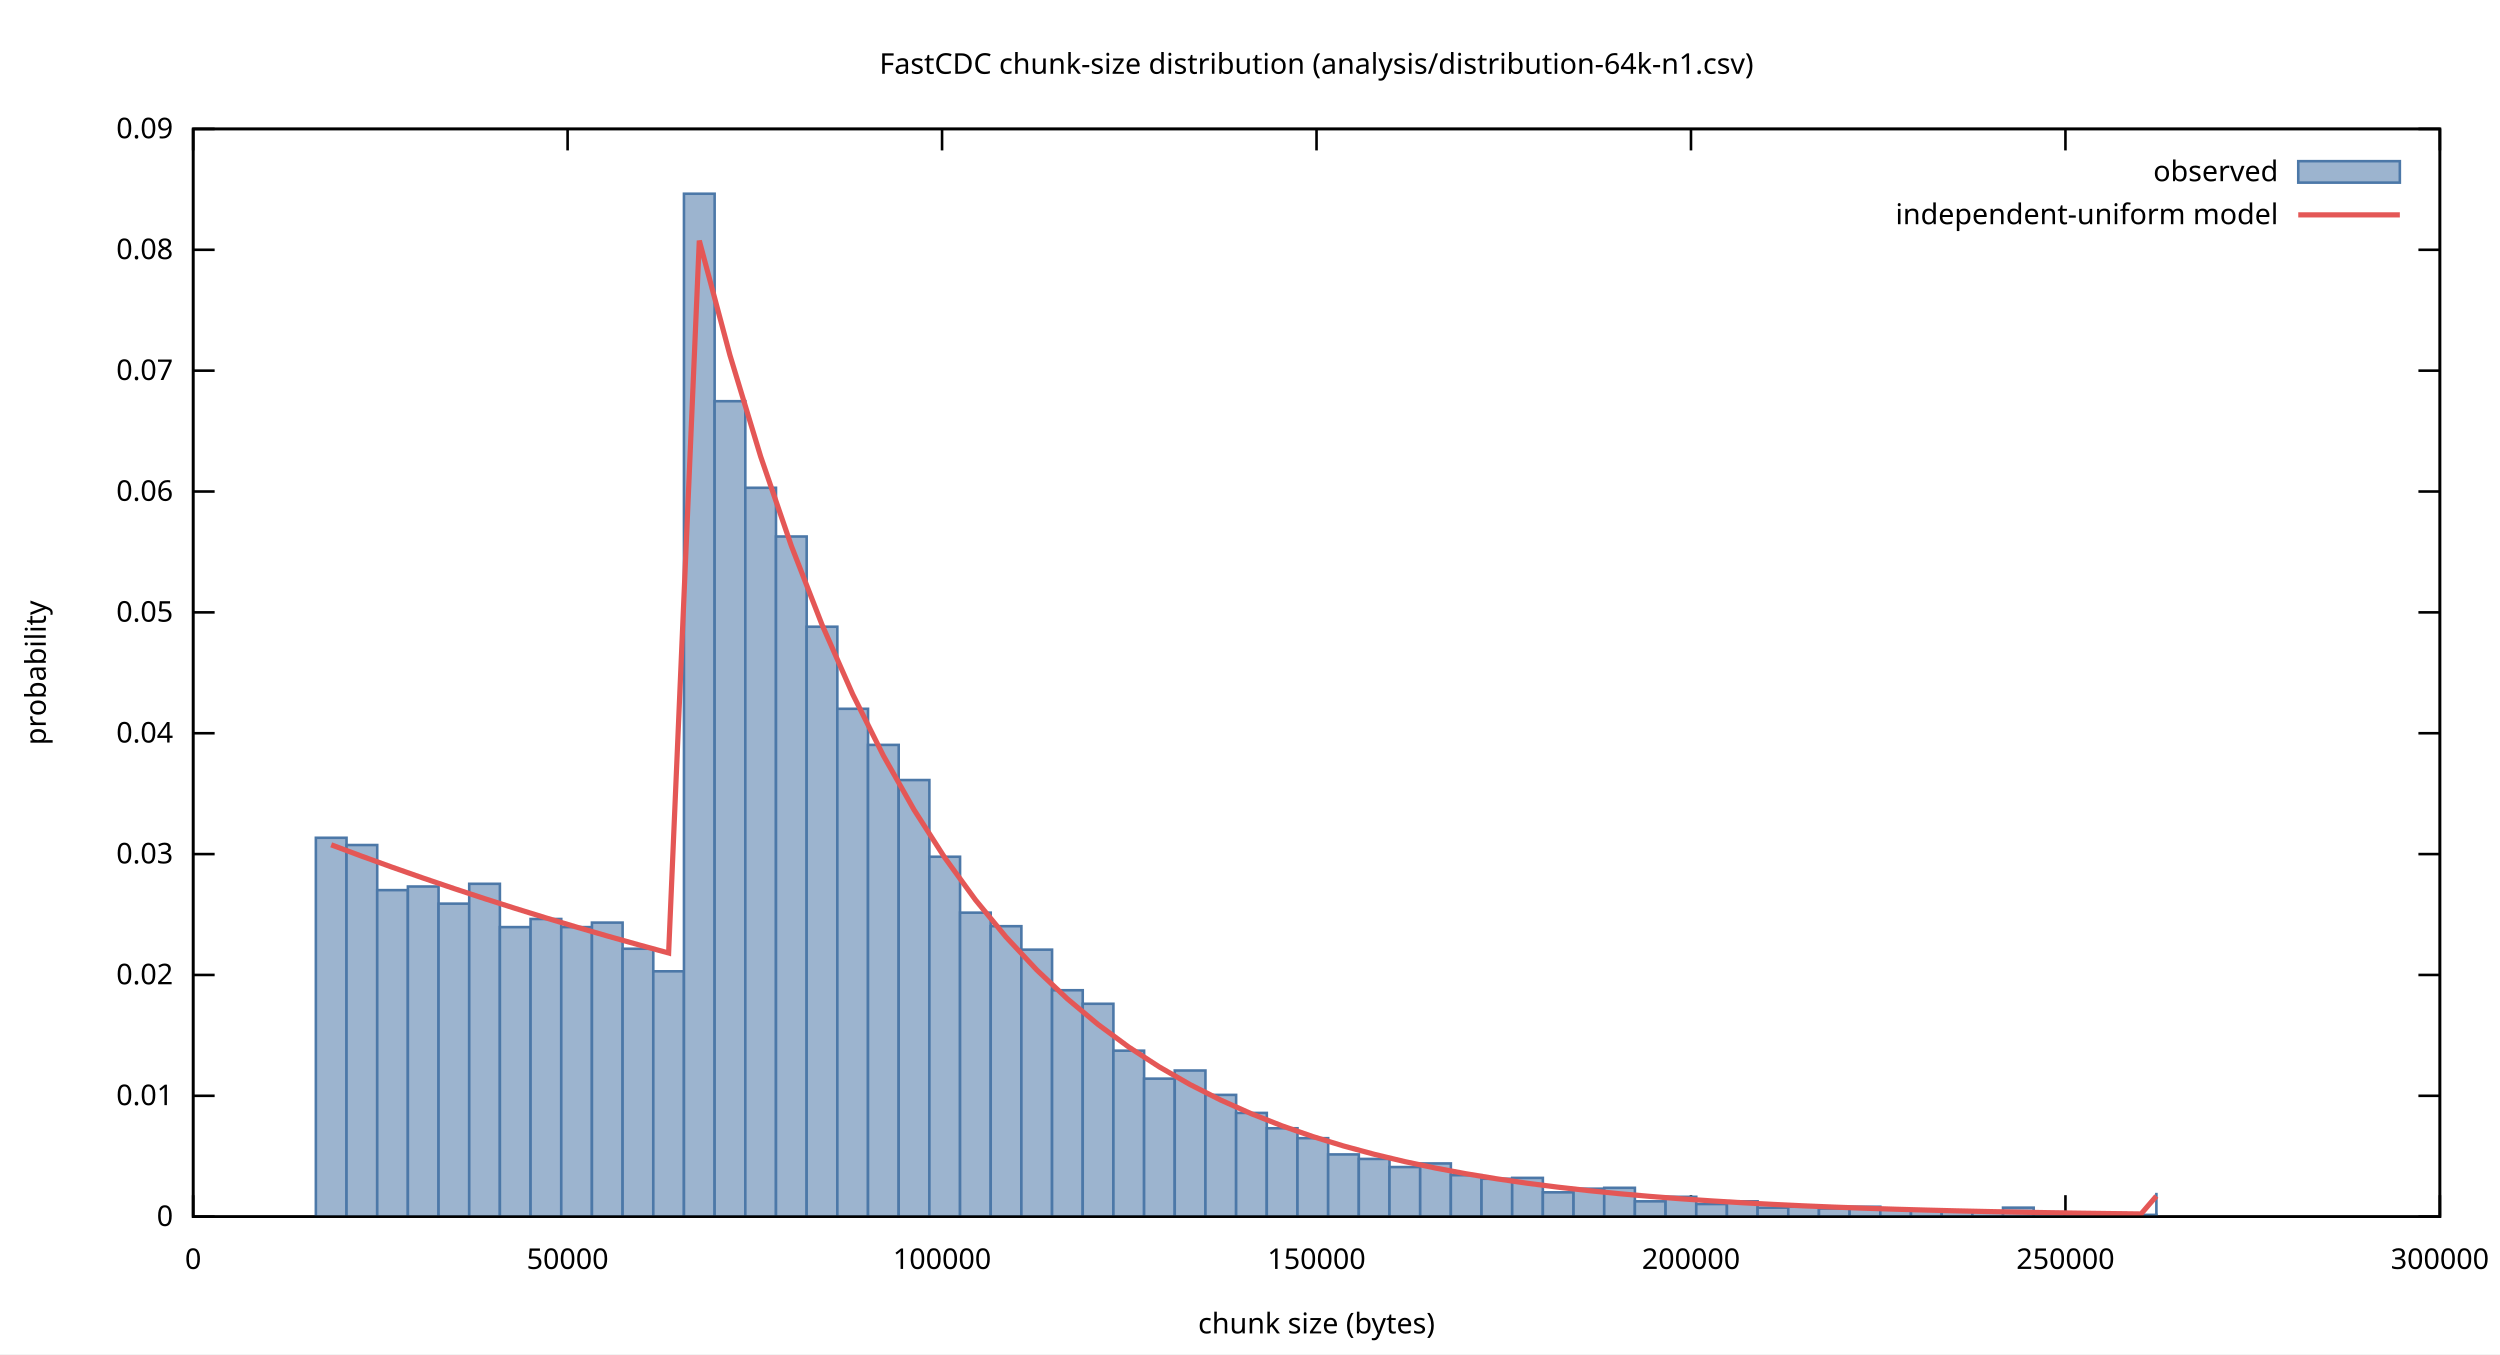
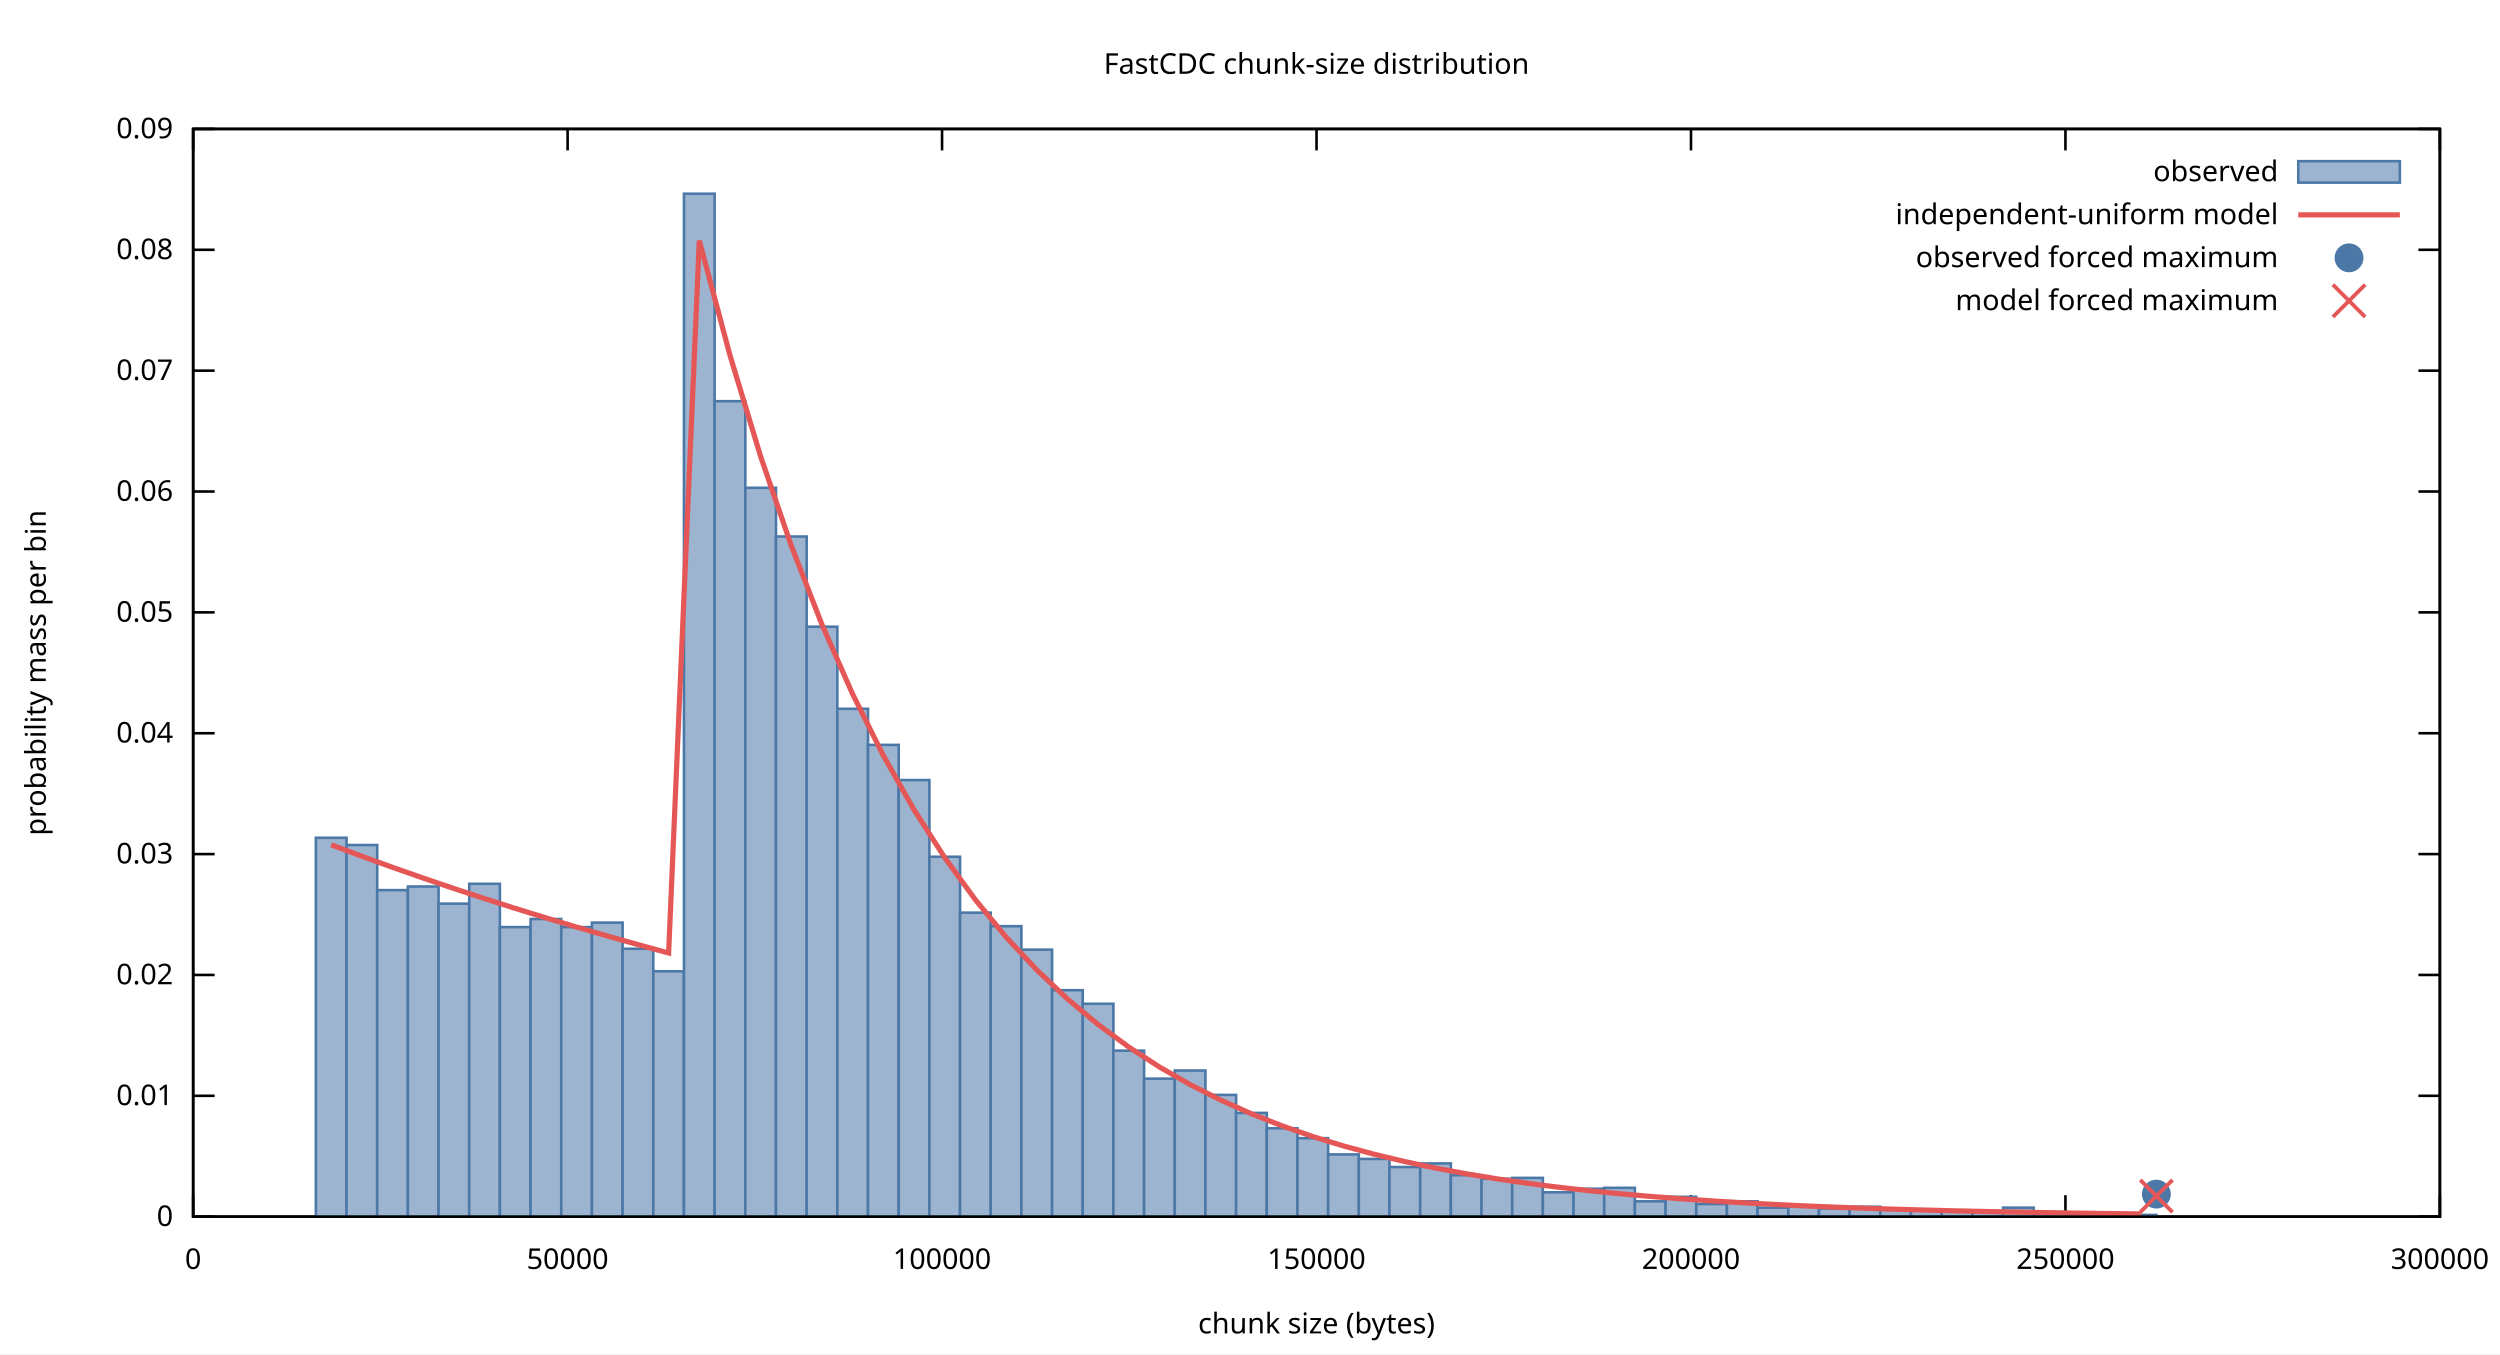
<svg xmlns="http://www.w3.org/2000/svg" xmlns:xlink="http://www.w3.org/1999/xlink" viewBox="0 0 960 520">
  <g id="gnuplot_canvas">
    <rect x="0" y="0" width="960" height="520" fill="#ffffff" />
    <defs>
      <circle id="gpDot" r="0.5" stroke-width="0.5" stroke="currentColor" />
      <path id="gpPt0" stroke-width="0.242" stroke="currentColor" d="M-1,0 h2 M0,-1 v2" />
      <path id="gpPt1" stroke-width="0.242" stroke="currentColor" d="M-1,-1 L1,1 M1,-1 L-1,1" />
      <path id="gpPt2" stroke-width="0.242" stroke="currentColor" d="M-1,0 L1,0 M0,-1 L0,1 M-1,-1 L1,1 M-1,1 L1,-1" />
      <rect id="gpPt3" stroke-width="0.242" stroke="currentColor" x="-1" y="-1" width="2" height="2" />
      <rect id="gpPt4" stroke-width="0.242" stroke="currentColor" fill="currentColor" x="-1" y="-1" width="2" height="2" />
      <circle id="gpPt5" stroke-width="0.242" stroke="currentColor" cx="0" cy="0" r="1" />
      <use xlink:href="#gpPt5" id="gpPt6" fill="currentColor" stroke="none" />
      <path id="gpPt7" stroke-width="0.242" stroke="currentColor" d="M0,-1.33 L-1.33,0.67 L1.33,0.67 z" />
      <use xlink:href="#gpPt7" id="gpPt8" fill="currentColor" stroke="none" />
      <use xlink:href="#gpPt7" id="gpPt9" stroke="currentColor" transform="rotate(180)" />
      <use xlink:href="#gpPt9" id="gpPt10" fill="currentColor" stroke="none" />
      <use xlink:href="#gpPt3" id="gpPt11" stroke="currentColor" transform="rotate(45)" />
      <use xlink:href="#gpPt11" id="gpPt12" fill="currentColor" stroke="none" />
      <path id="gpPt13" stroke-width="0.242" stroke="currentColor" d="M0,1.330 L1.265,0.411 L0.782,-1.067 L-0.782,-1.076 L-1.265,0.411 z" />
      <use xlink:href="#gpPt13" id="gpPt14" fill="currentColor" stroke="none" />
      <filter id="textbox" filterUnits="objectBoundingBox" x="0" y="0" height="1" width="1">
        <feFlood flood-color="#FFFFFF" flood-opacity="1" result="bgnd" />
        <feComposite in="SourceGraphic" in2="bgnd" operator="atop" />
      </filter>
      <filter id="greybox" filterUnits="objectBoundingBox" x="0" y="0" height="1" width="1">
        <feFlood flood-color="lightgrey" flood-opacity="1" result="grey" />
        <feComposite in="SourceGraphic" in2="grey" operator="atop" />
      </filter>
    </defs>
    <g fill="none" color="#FFFFFF" stroke="currentColor" stroke-width="1.00" stroke-linecap="butt" stroke-linejoin="miter">
</g>
    <g fill="none" color="black" stroke="currentColor" stroke-width="1.00" stroke-linecap="butt" stroke-linejoin="miter">
      <path stroke="black" d="M74.17,467.20 L82.42,467.20 M936.92,467.20 L928.67,467.20  " />
      <g transform="translate(66.48,470.78)" stroke="none" fill="black" font-family="sans" font-size="11.00" text-anchor="end">
        <text>
          <tspan font-family="sans"> 0</tspan>
        </text>
      </g>
    </g>
    <g fill="none" color="black" stroke="currentColor" stroke-width="1.00" stroke-linecap="butt" stroke-linejoin="miter">
      <path stroke="black" d="M74.17,420.79 L82.42,420.79 M936.92,420.79 L928.67,420.79  " />
      <g transform="translate(66.48,424.37)" stroke="none" fill="black" font-family="sans" font-size="11.00" text-anchor="end">
        <text>
          <tspan font-family="sans"> 0.01</tspan>
        </text>
      </g>
    </g>
    <g fill="none" color="black" stroke="currentColor" stroke-width="1.00" stroke-linecap="butt" stroke-linejoin="miter">
      <path stroke="black" d="M74.17,374.38 L82.42,374.38 M936.92,374.38 L928.67,374.38  " />
      <g transform="translate(66.48,377.96)" stroke="none" fill="black" font-family="sans" font-size="11.00" text-anchor="end">
        <text>
          <tspan font-family="sans"> 0.02</tspan>
        </text>
      </g>
    </g>
    <g fill="none" color="black" stroke="currentColor" stroke-width="1.00" stroke-linecap="butt" stroke-linejoin="miter">
      <path stroke="black" d="M74.17,327.97 L82.42,327.97 M936.92,327.97 L928.67,327.97  " />
      <g transform="translate(66.48,331.55)" stroke="none" fill="black" font-family="sans" font-size="11.00" text-anchor="end">
        <text>
          <tspan font-family="sans"> 0.03</tspan>
        </text>
      </g>
    </g>
    <g fill="none" color="black" stroke="currentColor" stroke-width="1.00" stroke-linecap="butt" stroke-linejoin="miter">
      <path stroke="black" d="M74.17,281.56 L82.42,281.56 M936.92,281.56 L928.67,281.56  " />
      <g transform="translate(66.48,285.14)" stroke="none" fill="black" font-family="sans" font-size="11.00" text-anchor="end">
        <text>
          <tspan font-family="sans"> 0.04</tspan>
        </text>
      </g>
    </g>
    <g fill="none" color="black" stroke="currentColor" stroke-width="1.00" stroke-linecap="butt" stroke-linejoin="miter">
      <path stroke="black" d="M74.17,235.15 L82.42,235.15 M936.92,235.15 L928.67,235.15  " />
      <g transform="translate(66.48,238.73)" stroke="none" fill="black" font-family="sans" font-size="11.00" text-anchor="end">
        <text>
          <tspan font-family="sans"> 0.05</tspan>
        </text>
      </g>
    </g>
    <g fill="none" color="black" stroke="currentColor" stroke-width="1.00" stroke-linecap="butt" stroke-linejoin="miter">
      <path stroke="black" d="M74.17,188.74 L82.42,188.74 M936.92,188.74 L928.67,188.74  " />
      <g transform="translate(66.48,192.32)" stroke="none" fill="black" font-family="sans" font-size="11.00" text-anchor="end">
        <text>
          <tspan font-family="sans"> 0.06</tspan>
        </text>
      </g>
    </g>
    <g fill="none" color="black" stroke="currentColor" stroke-width="1.00" stroke-linecap="butt" stroke-linejoin="miter">
      <path stroke="black" d="M74.17,142.33 L82.42,142.33 M936.92,142.33 L928.67,142.33  " />
      <g transform="translate(66.48,145.91)" stroke="none" fill="black" font-family="sans" font-size="11.00" text-anchor="end">
        <text>
          <tspan font-family="sans"> 0.07</tspan>
        </text>
      </g>
    </g>
    <g fill="none" color="black" stroke="currentColor" stroke-width="1.00" stroke-linecap="butt" stroke-linejoin="miter">
      <path stroke="black" d="M74.17,95.92 L82.42,95.92 M936.92,95.92 L928.67,95.92  " />
      <g transform="translate(66.48,99.50)" stroke="none" fill="black" font-family="sans" font-size="11.00" text-anchor="end">
        <text>
          <tspan font-family="sans"> 0.08</tspan>
        </text>
      </g>
    </g>
    <g fill="none" color="black" stroke="currentColor" stroke-width="1.00" stroke-linecap="butt" stroke-linejoin="miter">
      <path stroke="black" d="M74.17,49.51 L82.42,49.51 M936.92,49.51 L928.67,49.51  " />
      <g transform="translate(66.48,53.09)" stroke="none" fill="black" font-family="sans" font-size="11.00" text-anchor="end">
        <text>
          <tspan font-family="sans"> 0.09</tspan>
        </text>
      </g>
    </g>
    <g fill="none" color="black" stroke="currentColor" stroke-width="1.00" stroke-linecap="butt" stroke-linejoin="miter">
      <path stroke="black" d="M74.17,467.20 L74.17,458.95 M74.17,49.51 L74.17,57.76  " />
      <g transform="translate(74.17,487.28)" stroke="none" fill="black" font-family="sans" font-size="11.00" text-anchor="middle">
        <text>
          <tspan font-family="sans"> 0</tspan>
        </text>
      </g>
    </g>
    <g fill="none" color="black" stroke="currentColor" stroke-width="1.00" stroke-linecap="butt" stroke-linejoin="miter">
      <path stroke="black" d="M217.96,467.20 L217.96,458.95 M217.96,49.51 L217.96,57.76  " />
      <g transform="translate(217.96,487.28)" stroke="none" fill="black" font-family="sans" font-size="11.00" text-anchor="middle">
        <text>
          <tspan font-family="sans"> 50000</tspan>
        </text>
      </g>
    </g>
    <g fill="none" color="black" stroke="currentColor" stroke-width="1.00" stroke-linecap="butt" stroke-linejoin="miter">
      <path stroke="black" d="M361.75,467.20 L361.75,458.95 M361.75,49.51 L361.75,57.76  " />
      <g transform="translate(361.75,487.28)" stroke="none" fill="black" font-family="sans" font-size="11.00" text-anchor="middle">
        <text>
          <tspan font-family="sans"> 100000</tspan>
        </text>
      </g>
    </g>
    <g fill="none" color="black" stroke="currentColor" stroke-width="1.00" stroke-linecap="butt" stroke-linejoin="miter">
      <path stroke="black" d="M505.55,467.20 L505.55,458.95 M505.55,49.51 L505.55,57.76  " />
      <g transform="translate(505.55,487.28)" stroke="none" fill="black" font-family="sans" font-size="11.00" text-anchor="middle">
        <text>
          <tspan font-family="sans"> 150000</tspan>
        </text>
      </g>
    </g>
    <g fill="none" color="black" stroke="currentColor" stroke-width="1.00" stroke-linecap="butt" stroke-linejoin="miter">
      <path stroke="black" d="M649.34,467.20 L649.34,458.95 M649.34,49.51 L649.34,57.76  " />
      <g transform="translate(649.34,487.28)" stroke="none" fill="black" font-family="sans" font-size="11.00" text-anchor="middle">
        <text>
          <tspan font-family="sans"> 200000</tspan>
        </text>
      </g>
    </g>
    <g fill="none" color="black" stroke="currentColor" stroke-width="1.00" stroke-linecap="butt" stroke-linejoin="miter">
      <path stroke="black" d="M793.13,467.20 L793.13,458.95 M793.13,49.51 L793.13,57.76  " />
      <g transform="translate(793.13,487.28)" stroke="none" fill="black" font-family="sans" font-size="11.00" text-anchor="middle">
        <text>
          <tspan font-family="sans"> 250000</tspan>
        </text>
      </g>
    </g>
    <g fill="none" color="black" stroke="currentColor" stroke-width="1.00" stroke-linecap="butt" stroke-linejoin="miter">
      <path stroke="black" d="M936.92,467.20 L936.92,458.95 M936.92,49.51 L936.92,57.76  " />
      <g transform="translate(936.92,487.28)" stroke="none" fill="black" font-family="sans" font-size="11.00" text-anchor="middle">
        <text>
          <tspan font-family="sans"> 300000</tspan>
        </text>
      </g>
    </g>
    <g fill="none" color="black" stroke="currentColor" stroke-width="1.00" stroke-linecap="butt" stroke-linejoin="miter">
</g>
    <g fill="none" color="black" stroke="currentColor" stroke-width="1.00" stroke-linecap="butt" stroke-linejoin="miter">
      <path stroke="black" d="M74.17,49.51 L74.17,467.20 L936.92,467.20 L936.92,49.51 L74.17,49.51 Z  " />
    </g>
    <g fill="none" color="black" stroke="currentColor" stroke-width="1.00" stroke-linecap="butt" stroke-linejoin="miter">
</g>
    <g id="gnuplot_plot_1">
      <g fill="none" color="black" stroke="currentColor" stroke-width="1.00" stroke-linecap="butt" stroke-linejoin="miter">
        <g transform="translate(874.84,69.59)" stroke="none" fill="black" font-family="sans" font-size="11.00" text-anchor="end">
          <text>
            <tspan font-family="sans">observed</tspan>
          </text>
        </g>
      </g>
      <g fill="none" color="black" stroke="currentColor" stroke-width="1.00" stroke-linecap="butt" stroke-linejoin="miter">
        <g stroke="none" shape-rendering="crispEdges">
          <polygon fill="rgb(156, 180, 207)" points="882.53,70.13 921.54,70.13 921.54,61.88 882.53,61.88 " />
        </g>
        <path stroke="rgb( 76, 120, 168)" d="M882.53,70.13 L921.54,70.13 L921.54,61.89 L882.53,61.89 L882.53,70.13 Z  " />
      </g>
      <g fill="none" color="black" stroke="currentColor" stroke-width="1.00" stroke-linecap="butt" stroke-linejoin="miter">
        <g stroke="none" shape-rendering="crispEdges">
          <polygon fill="rgb(156, 180, 207)" points="121.29,467.20 133.08,467.20 133.08,321.70 121.29,321.70 " />
        </g>
        <path stroke="rgb( 76, 120, 168)" d="M121.29,467.20 L121.29,321.71 L133.07,321.71 L133.07,467.20 L121.29,467.20 Z  " />
        <g stroke="none" shape-rendering="crispEdges">
          <polygon fill="rgb(156, 180, 207)" points="133.07,467.20 144.86,467.20 144.86,324.48 133.07,324.48 " />
        </g>
        <path stroke="rgb( 76, 120, 168)" d="M133.07,467.20 L133.07,324.49 L144.85,324.49 L144.85,467.20 L133.07,467.20 Z  " />
        <g stroke="none" shape-rendering="crispEdges">
          <polygon fill="rgb(156, 180, 207)" points="144.85,467.20 156.64,467.20 156.64,341.80 144.85,341.80 " />
        </g>
        <path stroke="rgb( 76, 120, 168)" d="M144.85,467.20 L144.85,341.81 L156.63,341.81 L156.63,467.20 L144.85,467.20 Z  " />
        <g stroke="none" shape-rendering="crispEdges">
          <polygon fill="rgb(156, 180, 207)" points="156.63,467.20 168.42,467.20 168.42,340.41 156.63,340.41 " />
        </g>
        <path stroke="rgb( 76, 120, 168)" d="M156.63,467.20 L156.63,340.42 L168.41,340.42 L168.41,467.20 L156.63,467.20 Z  " />
        <g stroke="none" shape-rendering="crispEdges">
          <polygon fill="rgb(156, 180, 207)" points="168.41,467.20 180.19,467.20 180.19,346.99 168.41,346.99 " />
        </g>
        <path stroke="rgb( 76, 120, 168)" d="M168.41,467.20 L168.41,347.00 L180.18,347.00 L180.18,467.20 L168.41,467.20 Z  " />
        <g stroke="none" shape-rendering="crispEdges">
          <polygon fill="rgb(156, 180, 207)" points="180.18,467.20 191.97,467.20 191.97,339.37 180.18,339.37 " />
        </g>
        <path stroke="rgb( 76, 120, 168)" d="M180.18,467.20 L180.18,339.38 L191.96,339.38 L191.96,467.20 L180.18,467.20 Z  " />
        <g stroke="none" shape-rendering="crispEdges">
          <polygon fill="rgb(156, 180, 207)" points="191.96,467.20 203.75,467.20 203.75,356.00 191.96,356.00 " />
        </g>
        <path stroke="rgb( 76, 120, 168)" d="M191.96,467.20 L191.96,356.01 L203.74,356.01 L203.74,467.20 L191.96,467.20 Z  " />
        <g stroke="none" shape-rendering="crispEdges">
          <polygon fill="rgb(156, 180, 207)" points="203.74,467.20 215.53,467.20 215.53,352.88 203.74,352.88 " />
        </g>
        <path stroke="rgb( 76, 120, 168)" d="M203.74,467.20 L203.74,352.89 L215.52,352.89 L215.52,467.20 L203.74,467.20 Z  " />
        <g stroke="none" shape-rendering="crispEdges">
          <polygon fill="rgb(156, 180, 207)" points="215.52,467.20 227.31,467.20 227.31,356.00 215.52,356.00 " />
        </g>
        <path stroke="rgb( 76, 120, 168)" d="M215.52,467.20 L215.52,356.01 L227.30,356.01 L227.30,467.20 L215.52,467.20 Z  " />
        <g stroke="none" shape-rendering="crispEdges">
          <polygon fill="rgb(156, 180, 207)" points="227.30,467.20 239.09,467.20 239.09,354.27 227.30,354.27 " />
        </g>
        <path stroke="rgb( 76, 120, 168)" d="M227.30,467.20 L227.30,354.28 L239.08,354.28 L239.08,467.20 L227.30,467.20 Z  " />
        <g stroke="none" shape-rendering="crispEdges">
          <polygon fill="rgb(156, 180, 207)" points="239.08,467.20 250.87,467.20 250.87,364.31 239.08,364.31 " />
        </g>
        <path stroke="rgb( 76, 120, 168)" d="M239.08,467.20 L239.08,364.32 L250.86,364.32 L250.86,467.20 L239.08,467.20 Z  " />
        <g stroke="none" shape-rendering="crispEdges">
          <polygon fill="rgb(156, 180, 207)" points="250.86,467.20 262.65,467.20 262.65,372.97 250.86,372.97 " />
        </g>
        <path stroke="rgb( 76, 120, 168)" d="M250.86,467.20 L250.86,372.98 L262.64,372.98 L262.64,467.20 L250.86,467.20 Z  " />
        <g stroke="none" shape-rendering="crispEdges">
          <polygon fill="rgb(156, 180, 207)" points="262.64,467.20 274.43,467.20 274.43,74.38 262.64,74.38 " />
        </g>
        <path stroke="rgb( 76, 120, 168)" d="M262.64,467.20 L262.64,74.39 L274.42,74.39 L274.42,467.20 L262.64,467.20 Z  " />
        <g stroke="none" shape-rendering="crispEdges">
          <polygon fill="rgb(156, 180, 207)" points="274.42,467.20 286.21,467.20 286.21,154.05 274.42,154.05 " />
        </g>
        <path stroke="rgb( 76, 120, 168)" d="M274.42,467.20 L274.42,154.06 L286.20,154.06 L286.20,467.20 L274.42,467.20 Z  " />
        <g stroke="none" shape-rendering="crispEdges">
          <polygon fill="rgb(156, 180, 207)" points="286.20,467.20 297.99,467.20 297.99,187.30 286.20,187.30 " />
        </g>
        <path stroke="rgb( 76, 120, 168)" d="M286.20,467.20 L286.20,187.31 L297.98,187.31 L297.98,467.20 L286.20,467.20 Z  " />
        <g stroke="none" shape-rendering="crispEdges">
          <polygon fill="rgb(156, 180, 207)" points="297.98,467.20 309.77,467.20 309.77,206.01 297.98,206.01 " />
        </g>
        <path stroke="rgb( 76, 120, 168)" d="M297.98,467.20 L297.98,206.02 L309.76,206.02 L309.76,467.20 L297.98,467.20 Z  " />
        <g stroke="none" shape-rendering="crispEdges">
          <polygon fill="rgb(156, 180, 207)" points="309.76,467.20 321.55,467.20 321.55,240.65 309.76,240.65 " />
        </g>
        <path stroke="rgb( 76, 120, 168)" d="M309.76,467.20 L309.76,240.66 L321.54,240.66 L321.54,467.20 L309.76,467.20 Z  " />
        <g stroke="none" shape-rendering="crispEdges">
          <polygon fill="rgb(156, 180, 207)" points="321.54,467.20 333.33,467.20 333.33,272.17 321.54,272.17 " />
        </g>
        <path stroke="rgb( 76, 120, 168)" d="M321.54,467.20 L321.54,272.18 L333.32,272.18 L333.32,467.20 L321.54,467.20 Z  " />
        <g stroke="none" shape-rendering="crispEdges">
          <polygon fill="rgb(156, 180, 207)" points="333.32,467.20 345.11,467.20 345.11,286.03 333.32,286.03 " />
        </g>
        <path stroke="rgb( 76, 120, 168)" d="M333.32,467.20 L333.32,286.04 L345.10,286.04 L345.10,467.20 L333.32,467.20 Z  " />
        <g stroke="none" shape-rendering="crispEdges">
          <polygon fill="rgb(156, 180, 207)" points="345.10,467.20 356.89,467.20 356.89,299.53 345.10,299.53 " />
        </g>
        <path stroke="rgb( 76, 120, 168)" d="M345.10,467.20 L345.10,299.54 L356.88,299.54 L356.88,467.20 L345.10,467.20 Z  " />
        <g stroke="none" shape-rendering="crispEdges">
          <polygon fill="rgb(156, 180, 207)" points="356.88,467.20 368.67,467.20 368.67,328.98 356.88,328.98 " />
        </g>
        <path stroke="rgb( 76, 120, 168)" d="M356.88,467.20 L356.88,328.99 L368.66,328.99 L368.66,467.20 L356.88,467.20 Z  " />
        <g stroke="none" shape-rendering="crispEdges">
          <polygon fill="rgb(156, 180, 207)" points="368.66,467.20 380.44,467.20 380.44,350.45 368.66,350.45 " />
        </g>
        <path stroke="rgb( 76, 120, 168)" d="M368.66,467.20 L368.66,350.46 L380.43,350.46 L380.43,467.20 L368.66,467.20 Z  " />
        <g stroke="none" shape-rendering="crispEdges">
          <polygon fill="rgb(156, 180, 207)" points="380.43,467.20 392.22,467.20 392.22,355.65 380.43,355.65 " />
        </g>
        <path stroke="rgb( 76, 120, 168)" d="M380.43,467.20 L380.43,355.66 L392.21,355.66 L392.21,467.20 L380.43,467.20 Z  " />
        <g stroke="none" shape-rendering="crispEdges">
          <polygon fill="rgb(156, 180, 207)" points="392.21,467.20 404.00,467.20 404.00,364.66 392.21,364.66 " />
        </g>
        <path stroke="rgb( 76, 120, 168)" d="M392.21,467.20 L392.21,364.67 L403.99,364.67 L403.99,467.20 L392.21,467.20 Z  " />
        <g stroke="none" shape-rendering="crispEdges">
          <polygon fill="rgb(156, 180, 207)" points="403.99,467.20 415.78,467.20 415.78,380.24 403.99,380.24 " />
        </g>
        <path stroke="rgb( 76, 120, 168)" d="M403.99,467.20 L403.99,380.25 L415.77,380.25 L415.77,467.20 L403.99,467.20 Z  " />
        <g stroke="none" shape-rendering="crispEdges">
          <polygon fill="rgb(156, 180, 207)" points="415.77,467.20 427.56,467.20 427.56,385.44 415.77,385.44 " />
        </g>
        <path stroke="rgb( 76, 120, 168)" d="M415.77,467.20 L415.77,385.45 L427.55,385.45 L427.55,467.20 L415.77,467.20 Z  " />
        <g stroke="none" shape-rendering="crispEdges">
          <polygon fill="rgb(156, 180, 207)" points="427.55,467.20 439.34,467.20 439.34,403.45 427.55,403.45 " />
        </g>
        <path stroke="rgb( 76, 120, 168)" d="M427.55,467.20 L427.55,403.46 L439.33,403.46 L439.33,467.20 L427.55,467.20 Z  " />
        <g stroke="none" shape-rendering="crispEdges">
          <polygon fill="rgb(156, 180, 207)" points="439.33,467.20 451.12,467.20 451.12,414.19 439.33,414.19 " />
        </g>
        <path stroke="rgb( 76, 120, 168)" d="M439.33,467.20 L439.33,414.20 L451.11,414.20 L451.11,467.20 L439.33,467.20 Z  " />
        <g stroke="none" shape-rendering="crispEdges">
          <polygon fill="rgb(156, 180, 207)" points="451.11,467.20 462.90,467.20 462.90,411.07 451.11,411.07 " />
        </g>
        <path stroke="rgb( 76, 120, 168)" d="M451.11,467.20 L451.11,411.08 L462.89,411.08 L462.89,467.20 L451.11,467.20 Z  " />
        <g stroke="none" shape-rendering="crispEdges">
          <polygon fill="rgb(156, 180, 207)" points="462.89,467.20 474.68,467.20 474.68,420.43 462.89,420.43 " />
        </g>
        <path stroke="rgb( 76, 120, 168)" d="M462.89,467.20 L462.89,420.44 L474.67,420.44 L474.67,467.20 L462.89,467.20 Z  " />
        <g stroke="none" shape-rendering="crispEdges">
          <polygon fill="rgb(156, 180, 207)" points="474.67,467.20 486.46,467.20 486.46,427.35 474.67,427.35 " />
        </g>
        <path stroke="rgb( 76, 120, 168)" d="M474.67,467.20 L474.67,427.36 L486.45,427.36 L486.45,467.20 L474.67,467.20 Z  " />
        <g stroke="none" shape-rendering="crispEdges">
          <polygon fill="rgb(156, 180, 207)" points="486.45,467.20 498.24,467.20 498.24,433.24 486.45,433.24 " />
        </g>
        <path stroke="rgb( 76, 120, 168)" d="M486.45,467.20 L486.45,433.25 L498.23,433.25 L498.23,467.20 L486.45,467.20 Z  " />
        <g stroke="none" shape-rendering="crispEdges">
          <polygon fill="rgb(156, 180, 207)" points="498.23,467.20 510.02,467.20 510.02,437.05 498.23,437.05 " />
        </g>
        <path stroke="rgb( 76, 120, 168)" d="M498.23,467.20 L498.23,437.06 L510.01,437.06 L510.01,467.20 L498.23,467.20 Z  " />
        <g stroke="none" shape-rendering="crispEdges">
          <polygon fill="rgb(156, 180, 207)" points="510.01,467.20 521.80,467.20 521.80,443.29 510.01,443.29 " />
        </g>
        <path stroke="rgb( 76, 120, 168)" d="M510.01,467.20 L510.01,443.30 L521.79,443.30 L521.79,467.20 L510.01,467.20 Z  " />
        <g stroke="none" shape-rendering="crispEdges">
          <polygon fill="rgb(156, 180, 207)" points="521.79,467.20 533.58,467.20 533.58,445.02 521.79,445.02 " />
        </g>
        <path stroke="rgb( 76, 120, 168)" d="M521.79,467.20 L521.79,445.03 L533.57,445.03 L533.57,467.20 L521.79,467.20 Z  " />
        <g stroke="none" shape-rendering="crispEdges">
          <polygon fill="rgb(156, 180, 207)" points="533.57,467.20 545.36,467.20 545.36,448.14 533.57,448.14 " />
        </g>
        <path stroke="rgb( 76, 120, 168)" d="M533.57,467.20 L533.57,448.15 L545.35,448.15 L545.35,467.20 L533.57,467.20 Z  " />
        <g stroke="none" shape-rendering="crispEdges">
          <polygon fill="rgb(156, 180, 207)" points="545.35,467.20 557.14,467.20 557.14,446.75 545.35,446.75 " />
        </g>
        <path stroke="rgb( 76, 120, 168)" d="M545.35,467.20 L545.35,446.76 L557.13,446.76 L557.13,467.20 L545.35,467.20 Z  " />
        <g stroke="none" shape-rendering="crispEdges">
          <polygon fill="rgb(156, 180, 207)" points="557.13,467.20 568.92,467.20 568.92,451.26 557.13,451.26 " />
        </g>
        <path stroke="rgb( 76, 120, 168)" d="M557.13,467.20 L557.13,451.27 L568.91,451.27 L568.91,467.20 L557.13,467.20 Z  " />
        <g stroke="none" shape-rendering="crispEdges">
          <polygon fill="rgb(156, 180, 207)" points="568.91,467.20 580.69,467.20 580.69,452.64 568.91,452.64 " />
        </g>
        <path stroke="rgb( 76, 120, 168)" d="M568.91,467.20 L568.91,452.65 L580.68,452.65 L580.68,467.20 L568.91,467.20 Z  " />
        <g stroke="none" shape-rendering="crispEdges">
          <polygon fill="rgb(156, 180, 207)" points="580.68,467.20 592.47,467.20 592.47,452.30 580.68,452.30 " />
        </g>
        <path stroke="rgb( 76, 120, 168)" d="M580.68,467.20 L580.68,452.31 L592.46,452.31 L592.46,467.20 L580.68,467.20 Z  " />
        <g stroke="none" shape-rendering="crispEdges">
          <polygon fill="rgb(156, 180, 207)" points="592.46,467.20 604.25,467.20 604.25,457.84 592.46,457.84 " />
        </g>
        <path stroke="rgb( 76, 120, 168)" d="M592.46,467.20 L592.46,457.85 L604.24,457.85 L604.24,467.20 L592.46,467.20 Z  " />
        <g stroke="none" shape-rendering="crispEdges">
          <polygon fill="rgb(156, 180, 207)" points="604.24,467.20 616.03,467.20 616.03,456.45 604.24,456.45 " />
        </g>
        <path stroke="rgb( 76, 120, 168)" d="M604.24,467.20 L604.24,456.46 L616.02,456.46 L616.02,467.20 L604.24,467.20 Z  " />
        <g stroke="none" shape-rendering="crispEdges">
          <polygon fill="rgb(156, 180, 207)" points="616.02,467.20 627.81,467.20 627.81,456.11 616.02,456.11 " />
        </g>
        <path stroke="rgb( 76, 120, 168)" d="M616.02,467.20 L616.02,456.12 L627.80,456.12 L627.80,467.20 L616.02,467.20 Z  " />
        <g stroke="none" shape-rendering="crispEdges">
          <polygon fill="rgb(156, 180, 207)" points="627.80,467.20 639.59,467.20 639.59,461.30 627.80,461.30 " />
        </g>
        <path stroke="rgb( 76, 120, 168)" d="M627.80,467.20 L627.80,461.31 L639.58,461.31 L639.58,467.20 L627.80,467.20 Z  " />
        <g stroke="none" shape-rendering="crispEdges">
          <polygon fill="rgb(156, 180, 207)" points="639.58,467.20 651.37,467.20 651.37,459.57 639.58,459.57 " />
        </g>
        <path stroke="rgb( 76, 120, 168)" d="M639.58,467.20 L639.58,459.58 L651.36,459.58 L651.36,467.20 L639.58,467.20 Z  " />
        <g stroke="none" shape-rendering="crispEdges">
          <polygon fill="rgb(156, 180, 207)" points="651.36,467.20 663.15,467.20 663.15,462.34 651.36,462.34 " />
        </g>
        <path stroke="rgb( 76, 120, 168)" d="M651.36,467.20 L651.36,462.35 L663.14,462.35 L663.14,467.20 L651.36,467.20 Z  " />
        <g stroke="none" shape-rendering="crispEdges">
          <polygon fill="rgb(156, 180, 207)" points="663.14,467.20 674.93,467.20 674.93,461.30 663.14,461.30 " />
        </g>
        <path stroke="rgb( 76, 120, 168)" d="M663.14,467.20 L663.14,461.31 L674.92,461.31 L674.92,467.20 L663.14,467.20 Z  " />
        <g stroke="none" shape-rendering="crispEdges">
          <polygon fill="rgb(156, 180, 207)" points="674.92,467.20 686.71,467.20 686.71,463.73 674.92,463.73 " />
        </g>
        <path stroke="rgb( 76, 120, 168)" d="M674.92,467.20 L674.92,463.74 L686.70,463.74 L686.70,467.20 L674.92,467.20 Z  " />
        <g stroke="none" shape-rendering="crispEdges">
          <polygon fill="rgb(156, 180, 207)" points="686.70,467.20 698.49,467.20 698.49,463.38 686.70,463.38 " />
        </g>
        <path stroke="rgb( 76, 120, 168)" d="M686.70,467.20 L686.70,463.39 L698.48,463.39 L698.48,467.20 L686.70,467.20 Z  " />
        <g stroke="none" shape-rendering="crispEdges">
          <polygon fill="rgb(156, 180, 207)" points="698.48,467.20 710.27,467.20 710.27,464.07 698.48,464.07 " />
        </g>
        <path stroke="rgb( 76, 120, 168)" d="M698.48,467.20 L698.48,464.08 L710.26,464.08 L710.26,467.20 L698.48,467.20 Z  " />
        <g stroke="none" shape-rendering="crispEdges">
          <polygon fill="rgb(156, 180, 207)" points="710.26,467.20 722.05,467.20 722.05,463.38 710.26,463.38 " />
        </g>
        <path stroke="rgb( 76, 120, 168)" d="M710.26,467.20 L710.26,463.39 L722.04,463.39 L722.04,467.20 L710.26,467.20 Z  " />
        <g stroke="none" shape-rendering="crispEdges">
          <polygon fill="rgb(156, 180, 207)" points="722.04,467.20 733.83,467.20 733.83,464.42 722.04,464.42 " />
        </g>
        <path stroke="rgb( 76, 120, 168)" d="M722.04,467.20 L722.04,464.43 L733.82,464.43 L733.82,467.20 L722.04,467.20 Z  " />
        <g stroke="none" shape-rendering="crispEdges">
          <polygon fill="rgb(156, 180, 207)" points="733.82,467.20 745.61,467.20 745.61,464.77 733.82,464.77 " />
        </g>
        <path stroke="rgb( 76, 120, 168)" d="M733.82,467.20 L733.82,464.78 L745.60,464.78 L745.60,467.20 L733.82,467.20 Z  " />
        <g stroke="none" shape-rendering="crispEdges">
          <polygon fill="rgb(156, 180, 207)" points="745.60,467.20 757.39,467.20 757.39,465.11 745.60,465.11 " />
        </g>
        <path stroke="rgb( 76, 120, 168)" d="M745.60,467.20 L745.60,465.12 L757.38,465.12 L757.38,467.20 L745.60,467.20 Z  " />
        <g stroke="none" shape-rendering="crispEdges">
          <polygon fill="rgb(156, 180, 207)" points="757.38,467.20 769.17,467.20 769.17,465.11 757.38,465.11 " />
        </g>
        <path stroke="rgb( 76, 120, 168)" d="M757.38,467.20 L757.38,465.12 L769.16,465.12 L769.16,467.20 L757.38,467.20 Z  " />
        <g stroke="none" shape-rendering="crispEdges">
          <polygon fill="rgb(156, 180, 207)" points="769.16,467.20 780.94,467.20 780.94,463.73 769.16,463.73 " />
        </g>
        <path stroke="rgb( 76, 120, 168)" d="M769.16,467.20 L769.16,463.74 L780.93,463.74 L780.93,467.20 L769.16,467.20 Z  " />
        <g stroke="none" shape-rendering="crispEdges">
          <polygon fill="rgb(156, 180, 207)" points="780.93,467.20 792.72,467.20 792.72,465.46 780.93,465.46 " />
        </g>
        <path stroke="rgb( 76, 120, 168)" d="M780.93,467.20 L780.93,465.47 L792.71,465.47 L792.71,467.20 L780.93,467.20 Z  " />
        <g stroke="none" shape-rendering="crispEdges">
          <polygon fill="rgb(156, 180, 207)" points="792.71,467.20 804.50,467.20 804.50,465.80 792.71,465.80 " />
        </g>
        <path stroke="rgb( 76, 120, 168)" d="M792.71,467.20 L792.71,465.81 L804.49,465.81 L804.49,467.20 L792.71,467.20 Z  " />
        <g stroke="none" shape-rendering="crispEdges">
          <polygon fill="rgb(156, 180, 207)" points="804.49,467.20 816.28,467.20 816.28,465.80 804.49,465.80 " />
        </g>
        <path stroke="rgb( 76, 120, 168)" d="M804.49,467.20 L804.49,465.81 L816.27,465.81 L816.27,467.20 L804.49,467.20 Z  " />
        <g stroke="none" shape-rendering="crispEdges">
          <polygon fill="rgb(156, 180, 207)" points="816.27,467.20 828.06,467.20 828.06,466.50 816.27,466.50 " />
        </g>
        <path stroke="rgb( 76, 120, 168)" d="M816.27,467.20 L816.27,466.51 L828.05,466.51 L828.05,467.20 L816.27,467.20 Z  " />
-         <g stroke="none" shape-rendering="crispEdges">
-           <polygon fill="rgb(156, 180, 207)" points="828.05,467.20 828.07,467.20 828.07,458.53 828.05,458.53 " />
-         </g>
-         <path stroke="rgb( 76, 120, 168)" d="M828.05,467.20 L828.05,458.54 L828.06,458.54 L828.06,467.20 L828.05,467.20 Z  " />
      </g>
    </g>
    <g id="gnuplot_plot_2">
      <g fill="none" color="#FFFFFF" stroke="rgb( 76, 120, 168)" stroke-width="2.00" stroke-linecap="butt" stroke-linejoin="miter">
</g>
      <g fill="none" color="black" stroke="currentColor" stroke-width="2.00" stroke-linecap="butt" stroke-linejoin="miter">
        <g transform="translate(874.84,86.09)" stroke="none" fill="black" font-family="sans" font-size="11.00" text-anchor="end">
          <text>
            <tspan font-family="sans">independent-uniform model</tspan>
          </text>
        </g>
      </g>
      <g fill="none" color="black" stroke="currentColor" stroke-width="2.00" stroke-linecap="butt" stroke-linejoin="miter">
-         <path stroke="rgb(228,  87,  86)" d="M882.53,82.51 L921.54,82.51 M127.18,324.41 L138.96,328.80 L150.74,333.06 L162.52,337.19 L174.30,341.19 L186.07,345.07   L197.85,348.82 L209.63,352.47 L221.41,356.00 L233.19,359.42 L244.97,362.73 L256.75,365.95 L268.53,92.39 L280.31,136.44   L292.09,175.30 L303.87,209.60 L315.65,239.87 L327.43,266.58 L339.21,290.16 L350.99,310.96 L362.77,329.32 L374.55,345.52   L386.32,359.82 L398.10,372.44 L409.88,383.57 L421.66,393.40 L433.44,402.07 L445.22,409.72 L457.00,416.48 L468.78,422.44   L480.56,427.70 L492.34,432.34 L504.12,436.44 L515.90,440.05 L527.68,443.24 L539.46,446.06 L551.24,448.54 L563.02,450.73   L574.80,452.67 L586.57,454.38 L598.35,455.88 L610.13,457.21 L621.91,458.39 L633.69,459.42 L645.47,460.34 L657.25,461.14   L669.03,461.85 L680.81,462.48 L692.59,463.04 L704.37,463.53 L716.15,463.96 L727.93,464.34 L739.71,464.67 L751.49,464.97   L763.27,465.23 L775.05,465.46 L786.82,465.67 L798.60,465.85 L810.38,466.01 L822.16,466.15 L828.05,459.29  " />
+         <path stroke="rgb(228,  87,  86)" d="M882.53,82.51 L921.54,82.51 M127.18,324.41 L138.96,328.80 L150.74,333.06 L162.52,337.19 L174.30,341.19 L186.07,345.07   L197.85,348.82 L209.63,352.47 L221.41,356.00 L233.19,359.42 L244.97,362.73 L256.75,365.95 L268.53,92.39 L280.31,136.44   L292.09,175.30 L303.87,209.60 L315.65,239.87 L327.43,266.58 L339.21,290.16 L350.99,310.96 L362.77,329.32 L374.55,345.52   L386.32,359.82 L398.10,372.44 L409.88,383.57 L421.66,393.40 L433.44,402.07 L445.22,409.72 L457.00,416.48 L468.78,422.44   L480.56,427.70 L492.34,432.34 L504.12,436.44 L515.90,440.05 L527.68,443.24 L539.46,446.06 L551.24,448.54 L563.02,450.73   L574.80,452.67 L586.57,454.38 L598.35,455.88 L610.13,457.21 L621.91,458.39 L633.69,459.42 L645.47,460.34 L657.25,461.14   L669.03,461.85 L680.81,462.48 L692.59,463.04 L704.37,463.53 L716.15,463.96 L727.93,464.34 L739.71,464.67 L751.49,464.97   L763.27,465.23 L775.05,465.46 L786.82,465.67 L798.60,465.85 L810.38,466.01 L822.16,466.15  " />
+       </g>
+     </g>
+     <g id="gnuplot_plot_3">
+       <g fill="none" color="#FFFFFF" stroke="rgb(228,  87,  86)" stroke-width="1.00" stroke-linecap="butt" stroke-linejoin="miter">
+ </g>
+       <g fill="none" color="black" stroke="currentColor" stroke-width="1.00" stroke-linecap="butt" stroke-linejoin="miter">
+         <g transform="translate(874.84,102.59)" stroke="none" fill="black" font-family="sans" font-size="11.00" text-anchor="end">
+           <text>
+             <tspan font-family="sans">observed forced maximum</tspan>
+           </text>
+         </g>
+       </g>
+       <g fill="none" color="black" stroke="currentColor" stroke-width="1.00" stroke-linecap="butt" stroke-linejoin="miter">
+         <use xlink:href="#gpPt6" transform="translate(828.05,458.54) scale(4.95)" color="rgb( 76, 120, 168)" />
+         <use xlink:href="#gpPt6" transform="translate(902.03,99.01) scale(4.95)" color="rgb( 76, 120, 168)" />
+       </g>
+     </g>
+     <g id="gnuplot_plot_4">
+       <g fill="none" color="#FFFFFF" stroke="rgb( 76, 120, 168)" stroke-width="2.00" stroke-linecap="butt" stroke-linejoin="miter">
+ </g>
+       <g fill="none" color="black" stroke="currentColor" stroke-width="2.00" stroke-linecap="butt" stroke-linejoin="miter">
+         <g transform="translate(874.84,119.09)" stroke="none" fill="black" font-family="sans" font-size="11.00" text-anchor="end">
+           <text>
+             <tspan font-family="sans">model forced maximum</tspan>
+           </text>
+         </g>
+       </g>
+       <g fill="none" color="black" stroke="currentColor" stroke-width="2.00" stroke-linecap="butt" stroke-linejoin="miter">
+         <use xlink:href="#gpPt1" transform="translate(828.05,459.29) scale(6.19)" color="rgb(228,  87,  86)" />
+         <use xlink:href="#gpPt1" transform="translate(902.03,115.51) scale(6.19)" color="rgb(228,  87,  86)" />
      </g>
    </g>
    <g fill="none" color="black" stroke="currentColor" stroke-width="2.00" stroke-linecap="butt" stroke-linejoin="miter">
</g>
    <g fill="none" color="black" stroke="black" stroke-width="1.00" stroke-linecap="butt" stroke-linejoin="miter">
</g>
    <g fill="none" color="black" stroke="currentColor" stroke-width="1.00" stroke-linecap="butt" stroke-linejoin="miter">
      <path stroke="black" d="M74.17,49.51 L74.17,467.20 L936.92,467.20 L936.92,49.51 L74.17,49.51 Z  " />
      <g transform="translate(17.58,258.36) rotate(270.00)" stroke="none" fill="black" font-family="sans" font-size="11.00" text-anchor="middle">
        <text>
-           <tspan font-family="sans">probability</tspan>
+           <tspan font-family="sans">probability mass per bin</tspan>
        </text>
      </g>
    </g>
    <g fill="none" color="black" stroke="currentColor" stroke-width="1.00" stroke-linecap="butt" stroke-linejoin="miter">
      <g transform="translate(505.54,512.03)" stroke="none" fill="black" font-family="sans" font-size="11.00" text-anchor="middle">
        <text>
          <tspan font-family="sans">chunk size (bytes)</tspan>
        </text>
      </g>
    </g>
    <g fill="none" color="black" stroke="currentColor" stroke-width="1.00" stroke-linecap="butt" stroke-linejoin="miter">
</g>
    <g fill="none" color="black" stroke="currentColor" stroke-width="1.00" stroke-linecap="butt" stroke-linejoin="miter">
      <g transform="translate(505.54,28.34)" stroke="none" fill="black" font-family="sans" font-size="11.00" text-anchor="middle">
        <text>
-           <tspan font-family="sans">FastCDC chunk-size distribution (analysis/distribution-64k-n1.csv)</tspan>
+           <tspan font-family="sans">FastCDC chunk-size distribution</tspan>
        </text>
      </g>
    </g>
    <g fill="none" color="black" stroke="currentColor" stroke-width="1.00" stroke-linecap="butt" stroke-linejoin="miter">
</g>
  </g>
</svg>
